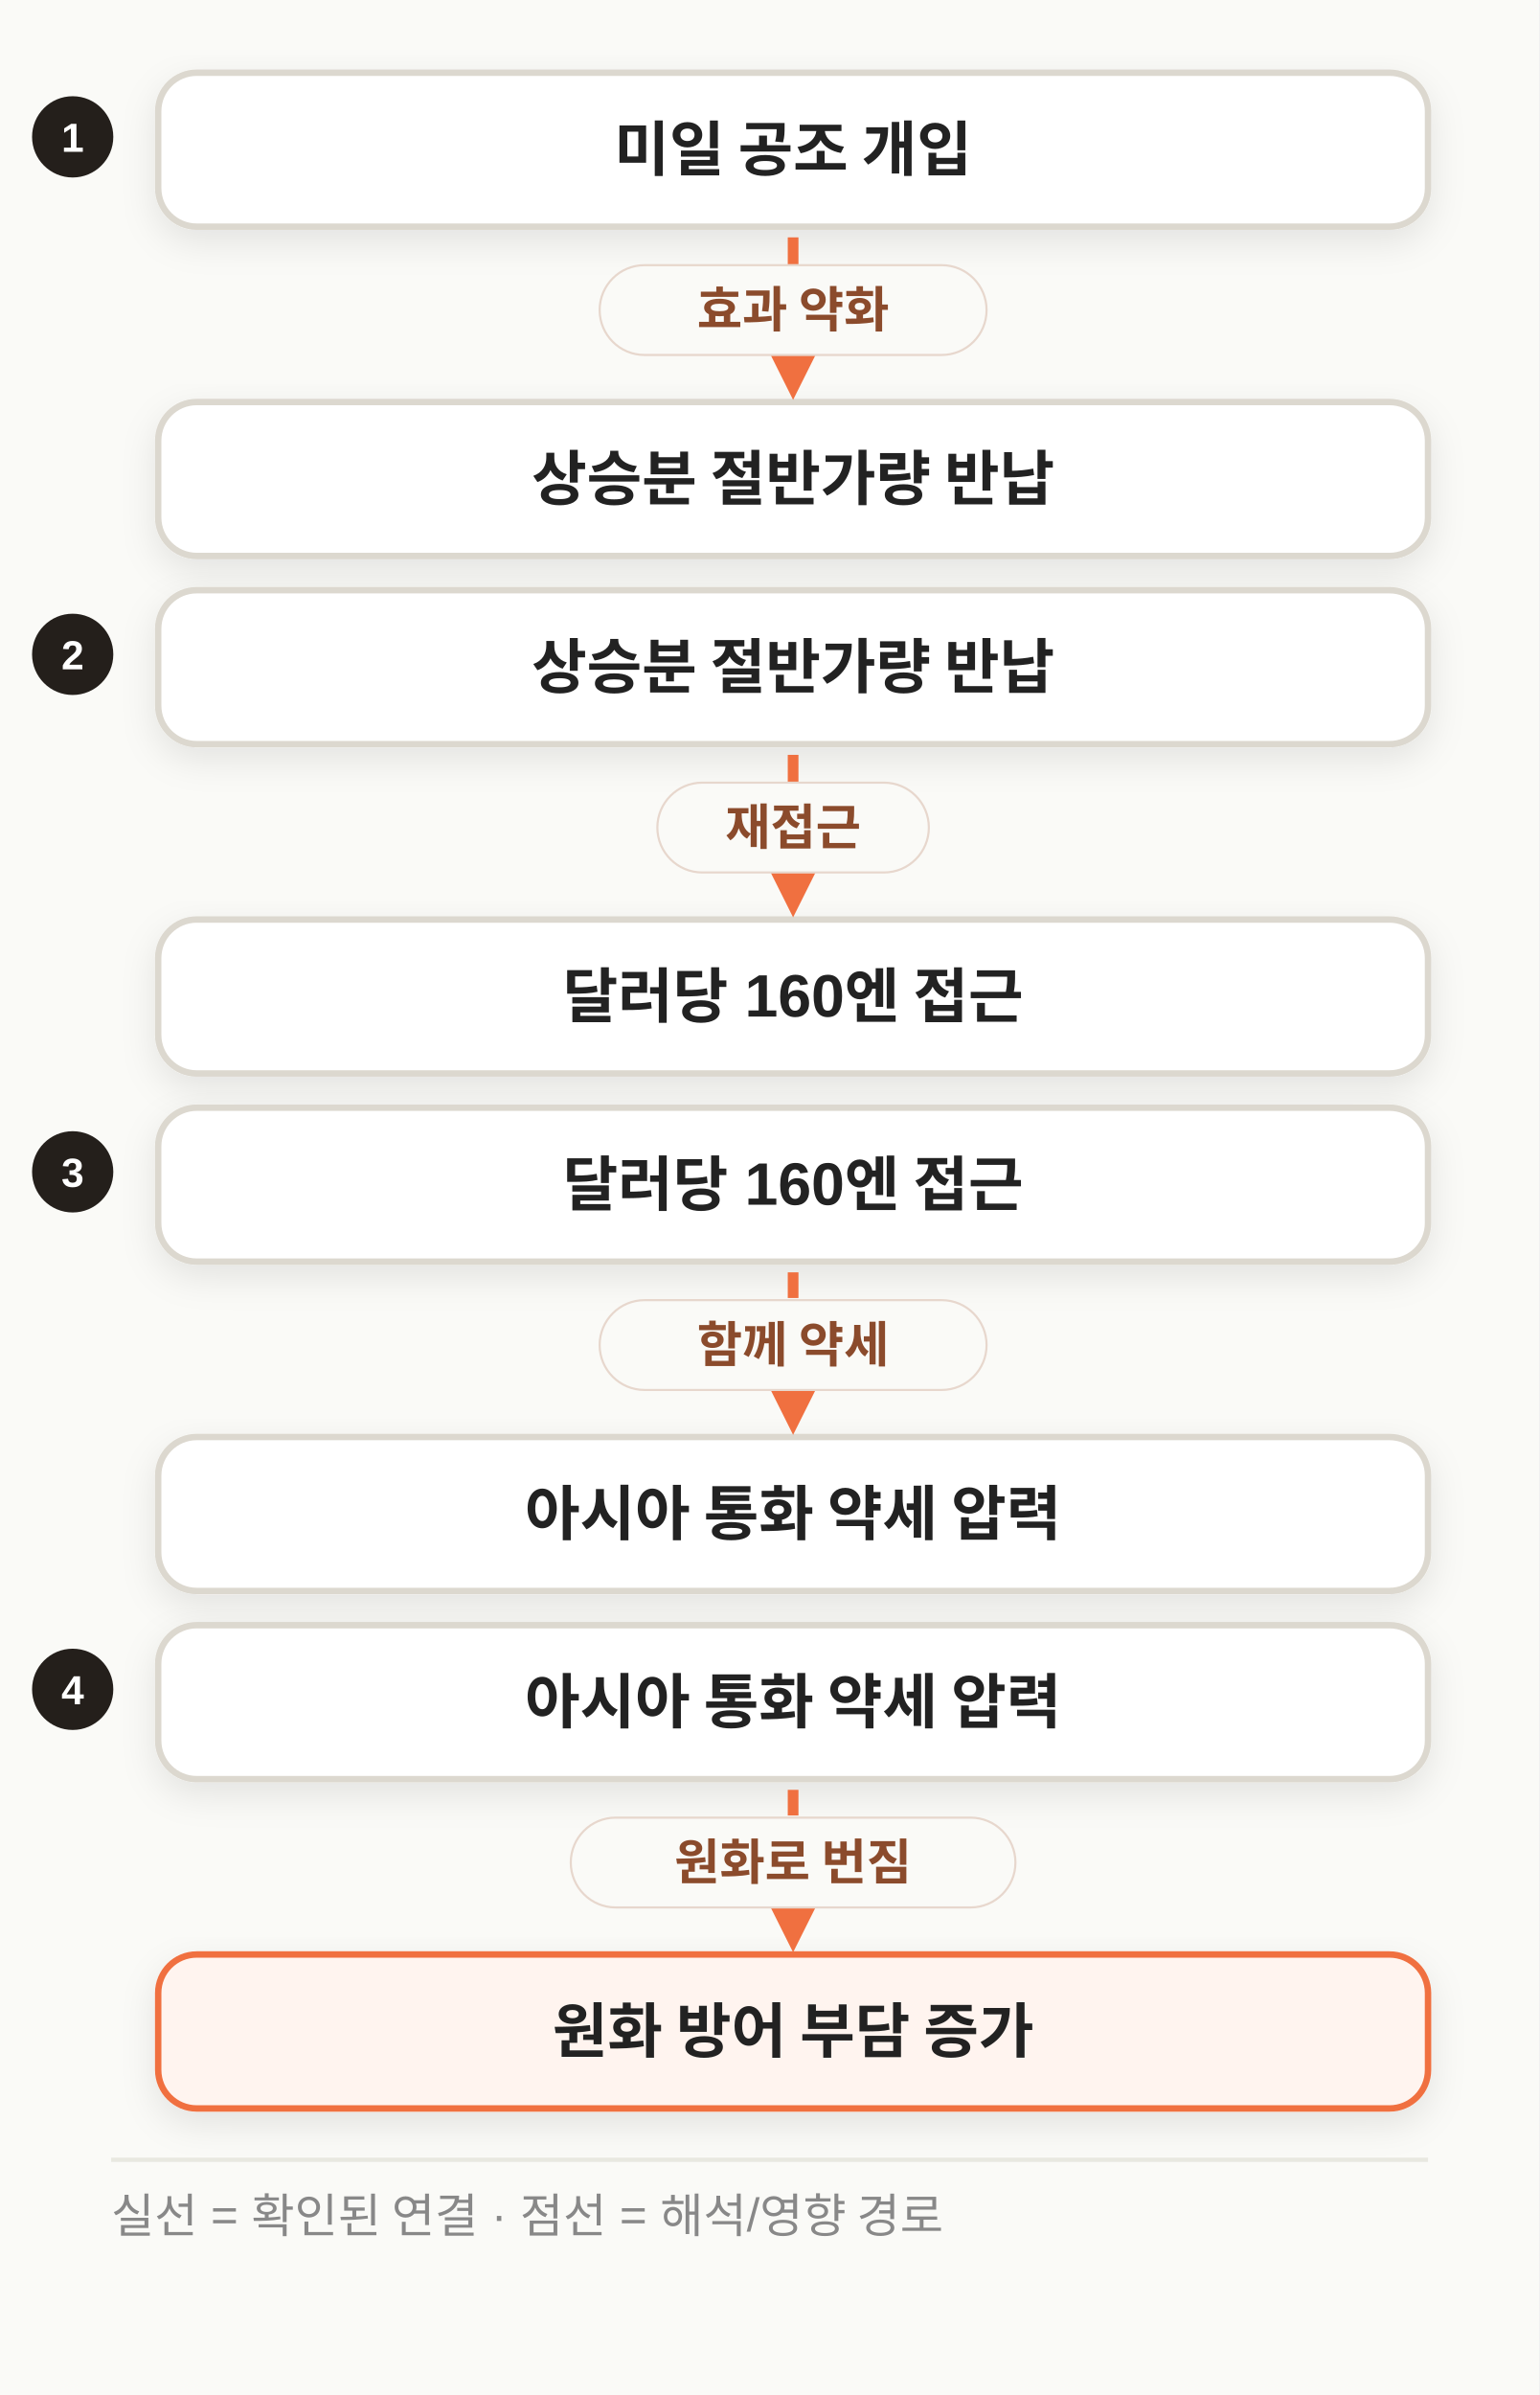
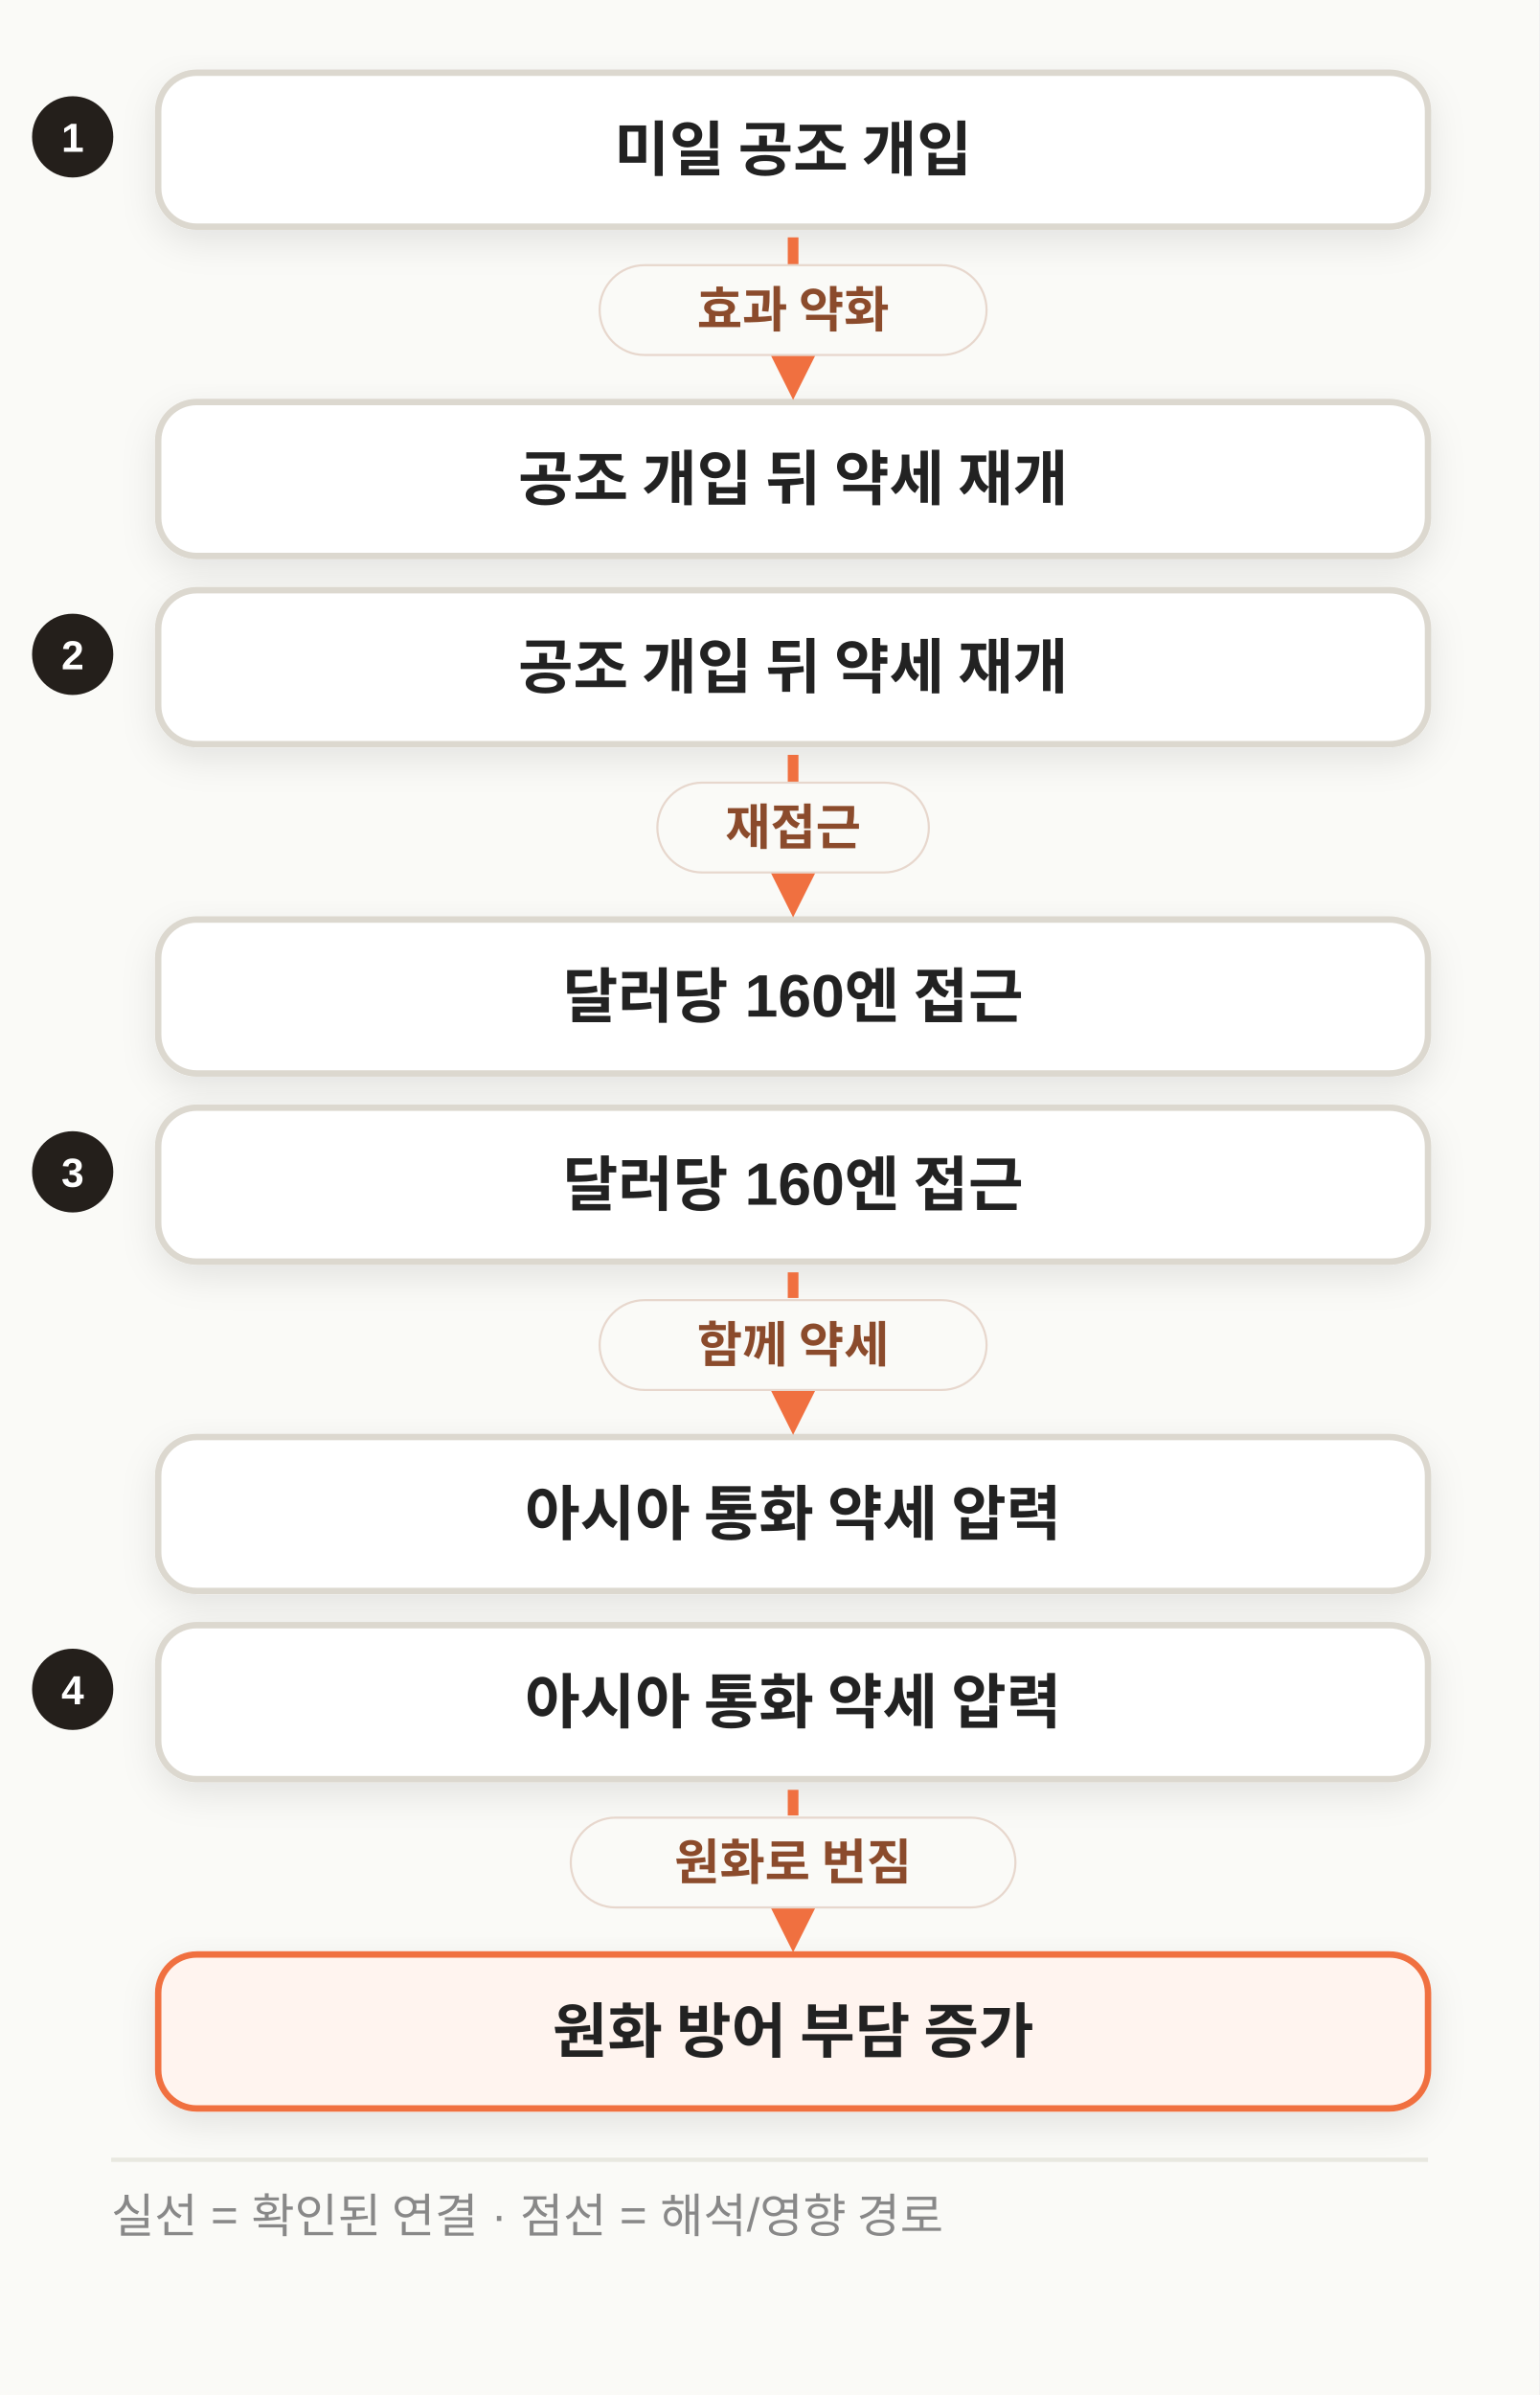
<svg xmlns="http://www.w3.org/2000/svg" width="720" height="1120" viewBox="0 0 720 1120" class="morning-diagram morning-diagram-mobile" data-mobile-layout="relationships" data-motion-orientation="TB" data-motion-steps="9">
  <defs>
    <filter id="shadow" x="-20%" y="-20%" width="140%" height="160%">
      <feDropShadow dx="0" dy="6" stdDeviation="8" flood-color="#111111" flood-opacity=".09" />
    </filter>
    <marker id="arrow" viewBox="0 0 10 10" refX="8" refY="5" markerWidth="8" markerHeight="8" orient="auto-start-reverse">
      <path d="M 0 0 L 10 5 L 0 10 z" fill="#F07040" />
    </marker>
  </defs>
  <rect width="720" height="1120" fill="#FAFAF7" />
  <g class="motion-step motion-edge mobile-relation" data-motion-step="1" data-from="A" data-to="B" style="--motion-delay:415ms">
    <circle cx="34" cy="64" r="19" fill="#241F1B" />
    <text x="34" y="71" text-anchor="middle" font-family="Apple SD Gothic Neo,Malgun Gothic,Arial,sans-serif" font-size="19" font-weight="800" fill="#FFFFFF">1</text>
    <rect x="74" y="34" width="594" height="72" rx="18" fill="#FFFFFF" stroke="#DCD8CF" stroke-width="3" filter="url(#shadow)" />
    <text x="371.0" y="70.0" text-anchor="middle" dominant-baseline="middle" font-family="Apple SD Gothic Neo,Malgun Gothic,Arial,sans-serif" font-size="28" font-weight="800" fill="#222222">미일 공조 개입</text>
    <rect x="74" y="188" width="594" height="72" rx="18" fill="#FFFFFF" stroke="#DCD8CF" stroke-width="3" filter="url(#shadow)" />
-     <text x="371.0" y="224.0" text-anchor="middle" dominant-baseline="middle" font-family="Apple SD Gothic Neo,Malgun Gothic,Arial,sans-serif" font-size="28" font-weight="800" fill="#222222">상승분 절반가량 반납</text>
+     <text x="371.0" y="224.0" text-anchor="middle" dominant-baseline="middle" font-family="Apple SD Gothic Neo,Malgun Gothic,Arial,sans-serif" font-size="28" font-weight="800" fill="#222222">공조 개입 뒤 약세 재개</text>
    <path d="M 371.0 111 L 371.0 179" fill="none" stroke="#F07040" stroke-width="5" marker-end="url(#arrow)" />
    <rect x="280.5" y="124.0" width="181" height="42" rx="21" fill="#FAFAF7" stroke="#E7D7CD" />
    <text x="371.0" y="153.0" text-anchor="middle" font-family="Apple SD Gothic Neo,Malgun Gothic,Arial,sans-serif" font-size="23" font-weight="800" fill="#8B4B2C">효과 약화</text>
  </g>
  <g class="motion-step motion-edge mobile-relation" data-motion-step="3" data-from="B" data-to="C" style="--motion-delay:1245ms">
    <circle cx="34" cy="306" r="19" fill="#241F1B" />
    <text x="34" y="313" text-anchor="middle" font-family="Apple SD Gothic Neo,Malgun Gothic,Arial,sans-serif" font-size="19" font-weight="800" fill="#FFFFFF">2</text>
    <rect x="74" y="276" width="594" height="72" rx="18" fill="#FFFFFF" stroke="#DCD8CF" stroke-width="3" filter="url(#shadow)" />
-     <text x="371.0" y="312.0" text-anchor="middle" dominant-baseline="middle" font-family="Apple SD Gothic Neo,Malgun Gothic,Arial,sans-serif" font-size="28" font-weight="800" fill="#222222">상승분 절반가량 반납</text>
+     <text x="371.0" y="312.0" text-anchor="middle" dominant-baseline="middle" font-family="Apple SD Gothic Neo,Malgun Gothic,Arial,sans-serif" font-size="28" font-weight="800" fill="#222222">공조 개입 뒤 약세 재개</text>
    <rect x="74" y="430" width="594" height="72" rx="18" fill="#FFFFFF" stroke="#DCD8CF" stroke-width="3" filter="url(#shadow)" />
    <text x="371.0" y="466.0" text-anchor="middle" dominant-baseline="middle" font-family="Apple SD Gothic Neo,Malgun Gothic,Arial,sans-serif" font-size="28" font-weight="800" fill="#222222">달러당 160엔 접근</text>
    <path d="M 371.0 353 L 371.0 421" fill="none" stroke="#F07040" stroke-width="5" marker-end="url(#arrow)" />
    <rect x="307.5" y="366.0" width="127" height="42" rx="21" fill="#FAFAF7" stroke="#E7D7CD" />
    <text x="371.0" y="395.0" text-anchor="middle" font-family="Apple SD Gothic Neo,Malgun Gothic,Arial,sans-serif" font-size="23" font-weight="800" fill="#8B4B2C">재접근</text>
  </g>
  <g class="motion-step motion-edge mobile-relation" data-motion-step="5" data-from="C" data-to="D" style="--motion-delay:2075ms">
    <circle cx="34" cy="548" r="19" fill="#241F1B" />
    <text x="34" y="555" text-anchor="middle" font-family="Apple SD Gothic Neo,Malgun Gothic,Arial,sans-serif" font-size="19" font-weight="800" fill="#FFFFFF">3</text>
    <rect x="74" y="518" width="594" height="72" rx="18" fill="#FFFFFF" stroke="#DCD8CF" stroke-width="3" filter="url(#shadow)" />
    <text x="371.0" y="554.0" text-anchor="middle" dominant-baseline="middle" font-family="Apple SD Gothic Neo,Malgun Gothic,Arial,sans-serif" font-size="28" font-weight="800" fill="#222222">달러당 160엔 접근</text>
    <rect x="74" y="672" width="594" height="72" rx="18" fill="#FFFFFF" stroke="#DCD8CF" stroke-width="3" filter="url(#shadow)" />
    <text x="371.0" y="708.0" text-anchor="middle" dominant-baseline="middle" font-family="Apple SD Gothic Neo,Malgun Gothic,Arial,sans-serif" font-size="28" font-weight="800" fill="#222222">아시아 통화 약세 압력</text>
    <path d="M 371.0 595 L 371.0 663" fill="none" stroke="#F07040" stroke-width="5" stroke-dasharray="12 10" marker-end="url(#arrow)" />
    <rect x="280.5" y="608.0" width="181" height="42" rx="21" fill="#FAFAF7" stroke="#E7D7CD" />
    <text x="371.0" y="637.0" text-anchor="middle" font-family="Apple SD Gothic Neo,Malgun Gothic,Arial,sans-serif" font-size="23" font-weight="800" fill="#8B4B2C">함께 약세</text>
  </g>
  <g class="motion-step motion-edge mobile-relation" data-motion-step="7" data-from="D" data-to="E" style="--motion-delay:2905ms">
    <circle cx="34" cy="790" r="19" fill="#241F1B" />
    <text x="34" y="797" text-anchor="middle" font-family="Apple SD Gothic Neo,Malgun Gothic,Arial,sans-serif" font-size="19" font-weight="800" fill="#FFFFFF">4</text>
    <rect x="74" y="760" width="594" height="72" rx="18" fill="#FFFFFF" stroke="#DCD8CF" stroke-width="3" filter="url(#shadow)" />
    <text x="371.0" y="796.0" text-anchor="middle" dominant-baseline="middle" font-family="Apple SD Gothic Neo,Malgun Gothic,Arial,sans-serif" font-size="28" font-weight="800" fill="#222222">아시아 통화 약세 압력</text>
    <rect x="74" y="914" width="594" height="72" rx="18" fill="#FFF4EF" stroke="#F07040" stroke-width="3" filter="url(#shadow)" />
    <text x="371.0" y="950.0" text-anchor="middle" dominant-baseline="middle" font-family="Apple SD Gothic Neo,Malgun Gothic,Arial,sans-serif" font-size="28" font-weight="800" fill="#222222">원화 방어 부담 증가</text>
    <path d="M 371.0 837 L 371.0 905" fill="none" stroke="#F07040" stroke-width="5" stroke-dasharray="12 10" marker-end="url(#arrow)" />
    <rect x="267.0" y="850.0" width="208" height="42" rx="21" fill="#FAFAF7" stroke="#E7D7CD" />
    <text x="371.0" y="879.0" text-anchor="middle" font-family="Apple SD Gothic Neo,Malgun Gothic,Arial,sans-serif" font-size="23" font-weight="800" fill="#8B4B2C">원화로 번짐</text>
  </g>
  <line x1="52" y1="1010.0" x2="668" y2="1010.0" stroke="#E8E8E0" stroke-width="2" />
  <text x="52" y="1044.0" font-family="Apple SD Gothic Neo,Malgun Gothic,Arial,sans-serif" font-size="22" fill="#888888">실선 = 확인된 연결 · 점선 = 해석/영향 경로</text>
</svg>
